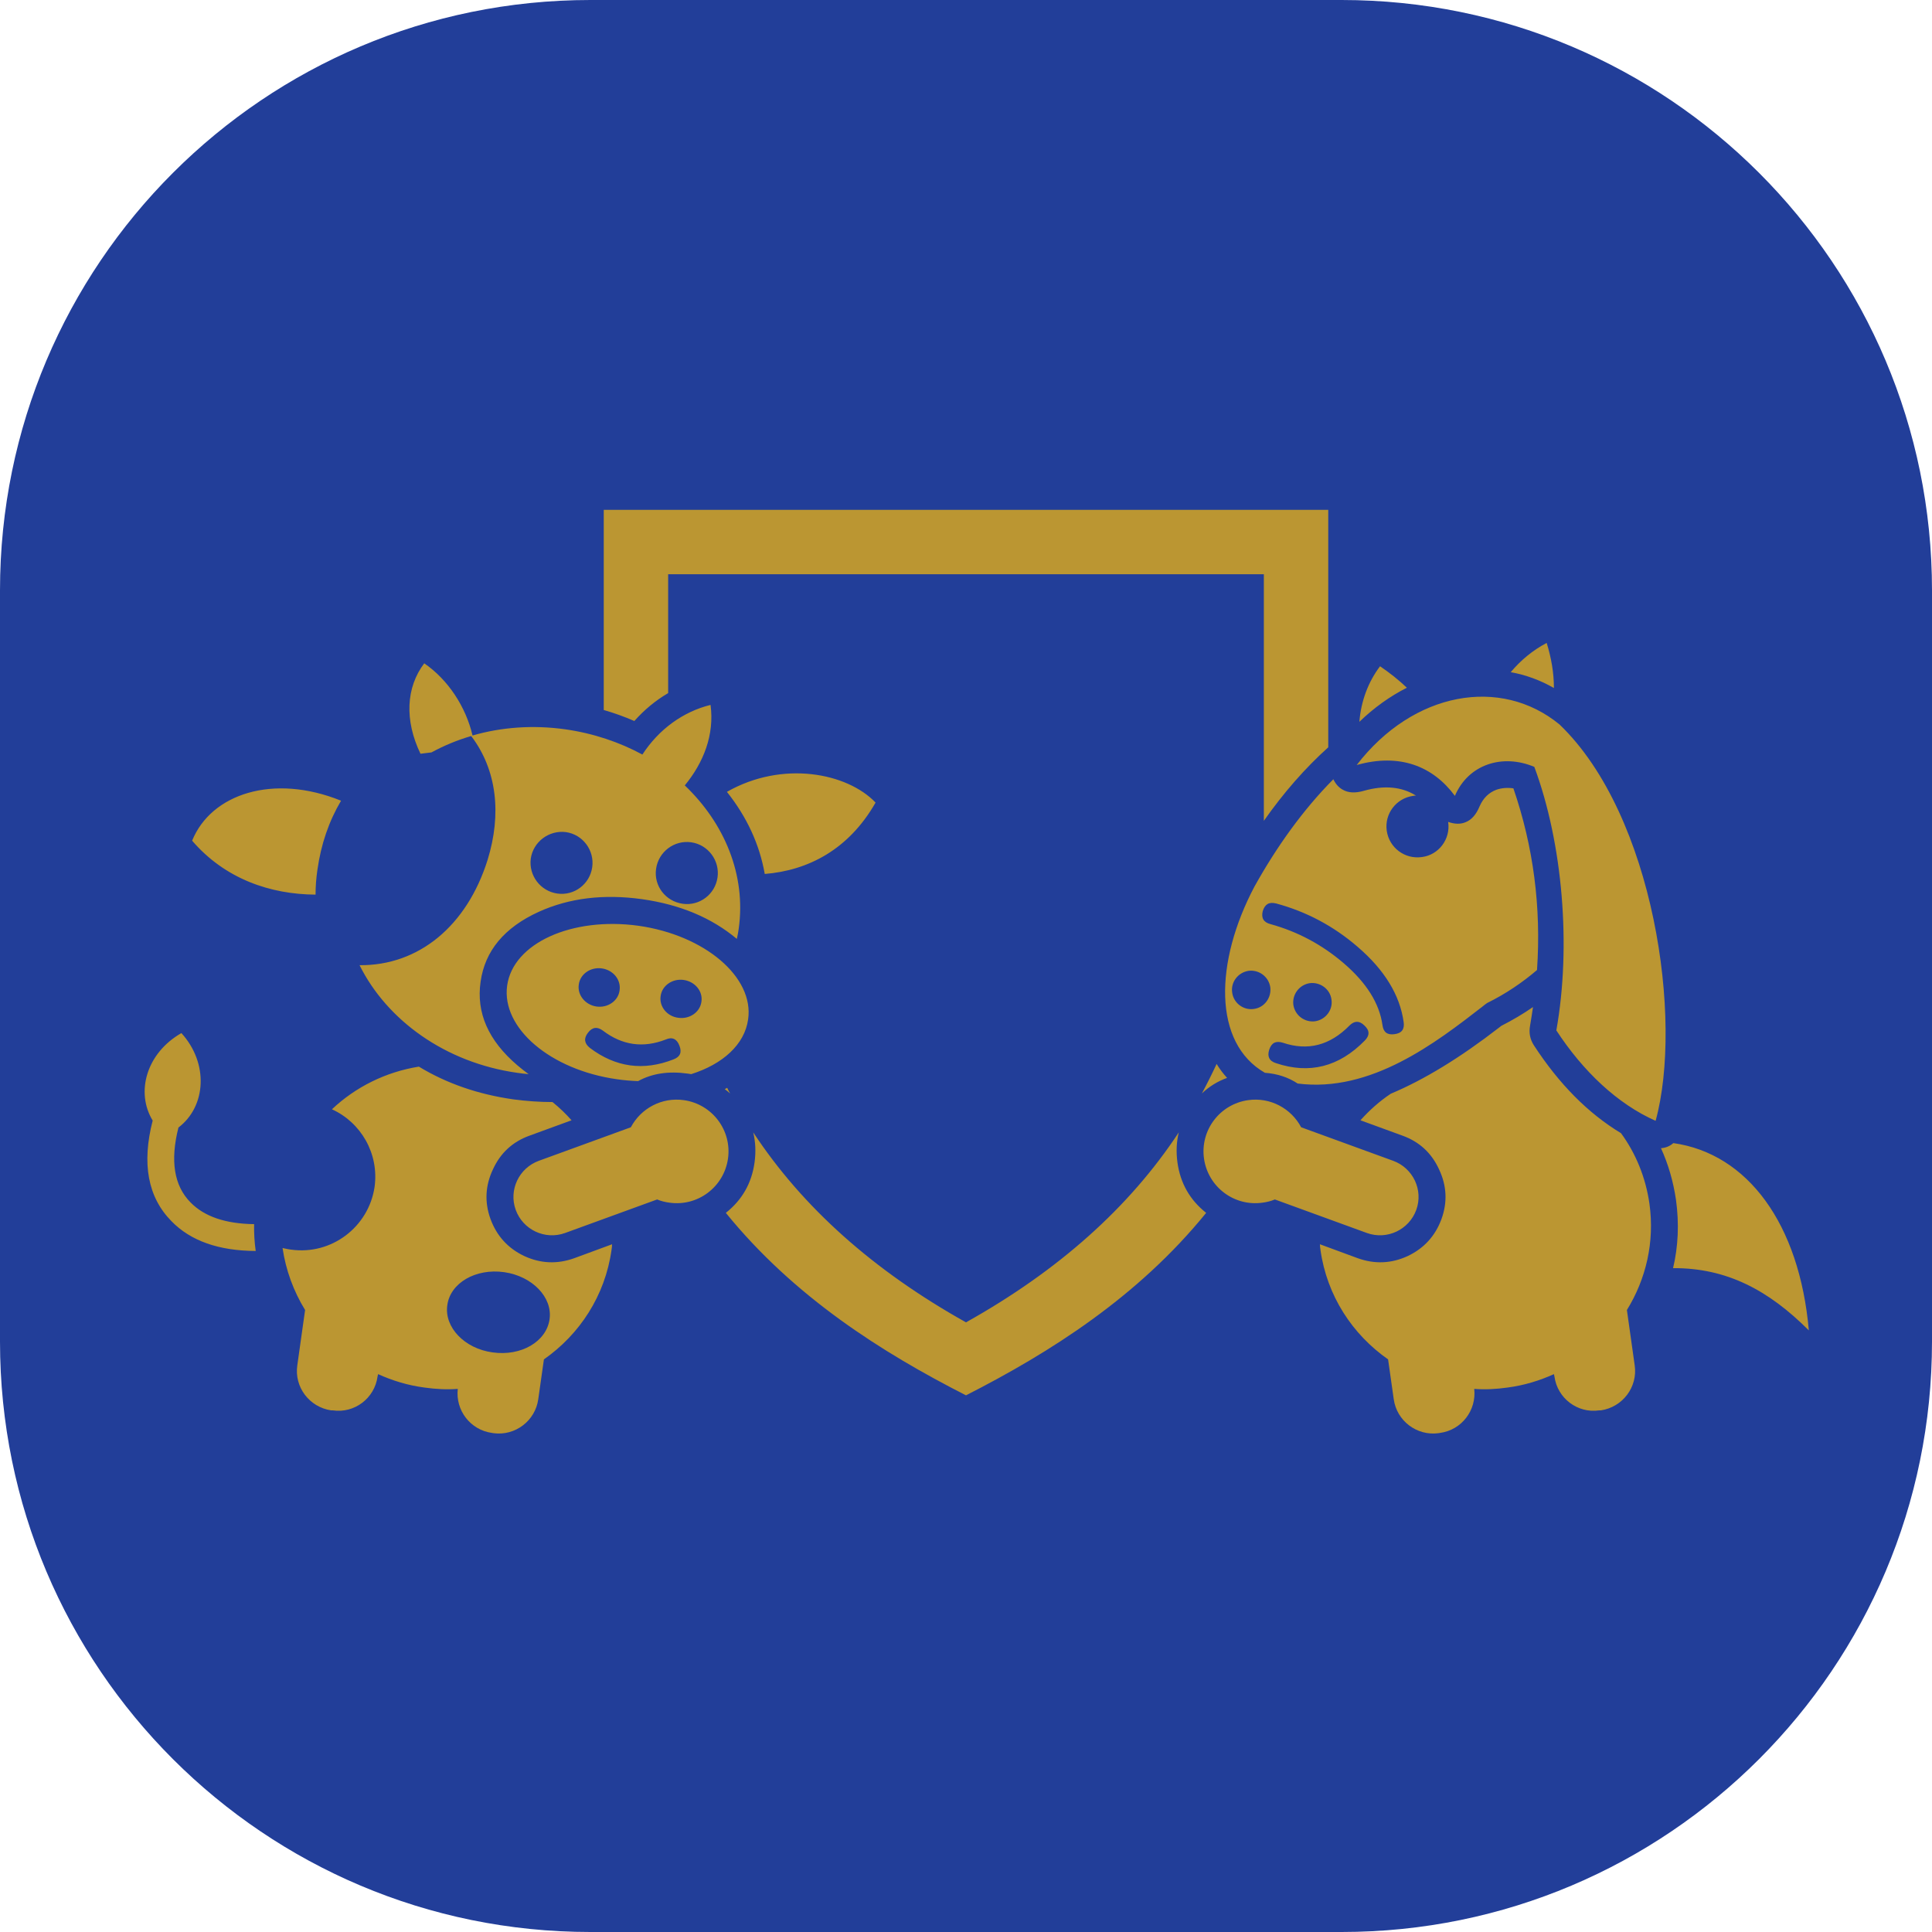
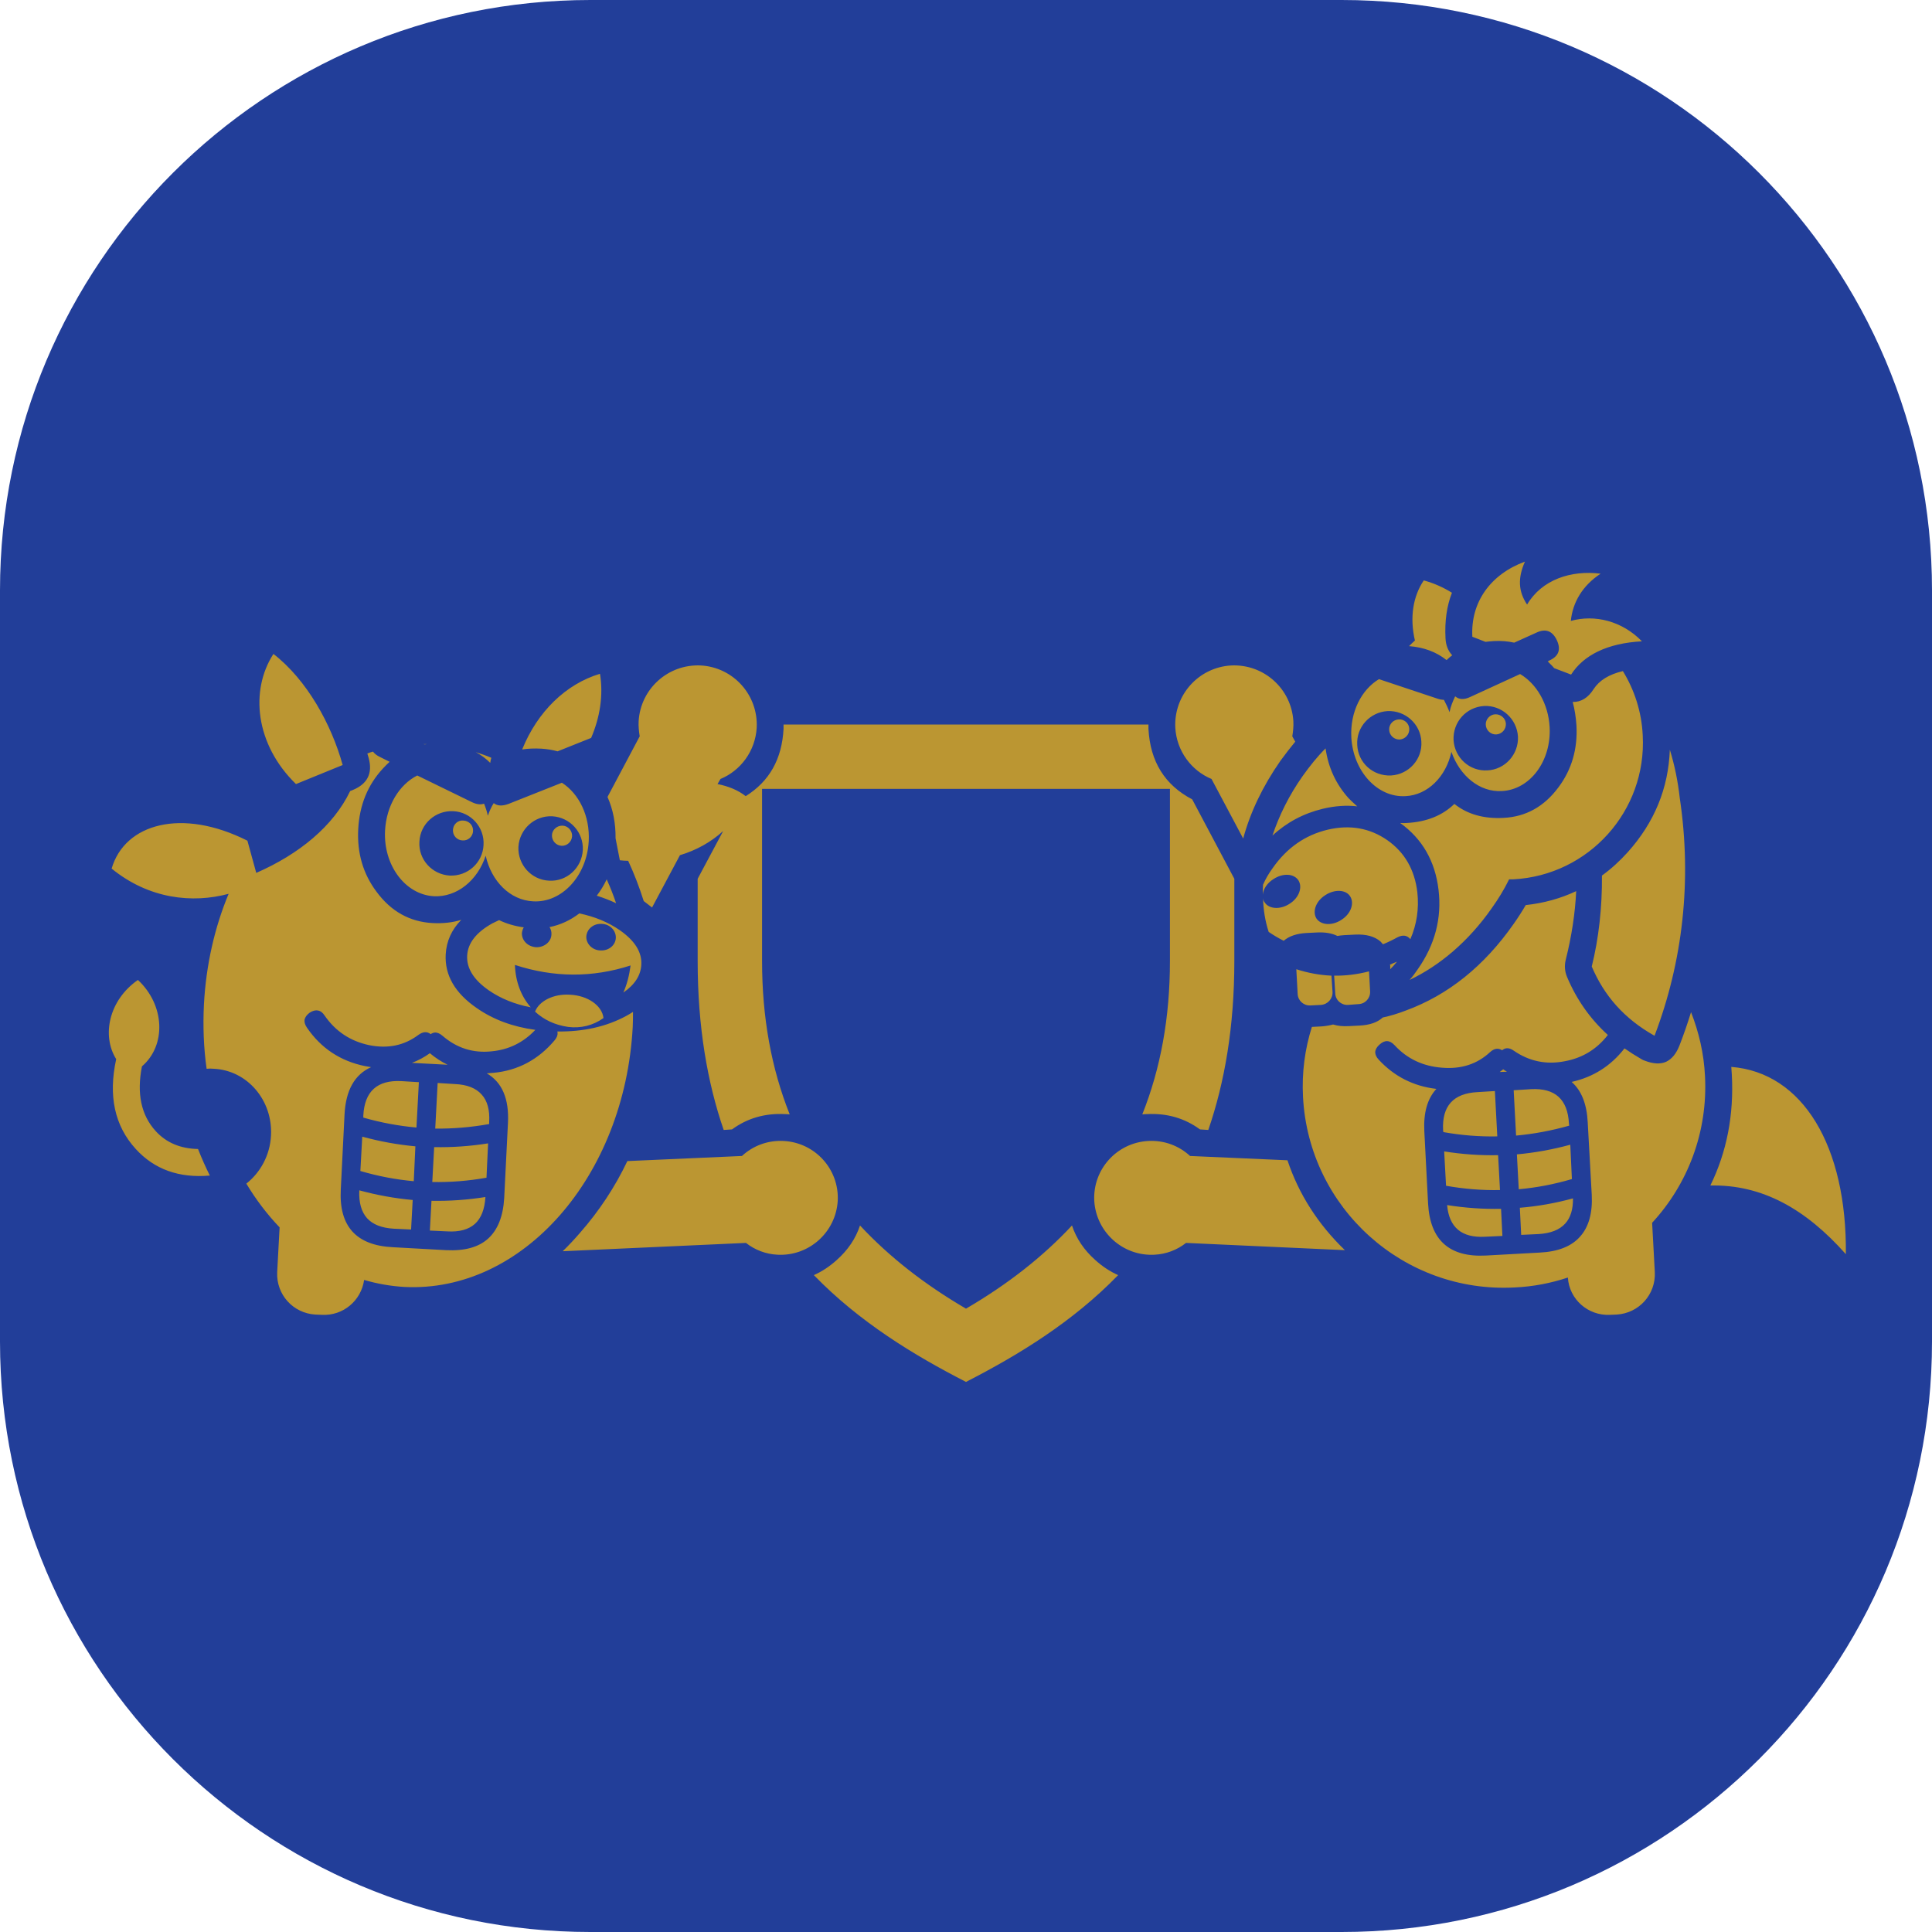
<svg xmlns="http://www.w3.org/2000/svg" viewBox="18 18 72 72">
  <defs>
    <clipPath id="m">
      <rect x="18" y="18" width="72" height="72" rx="22" />
    </clipPath>
  </defs>
  <g clip-path="url(#m)">
    <rect width="108" height="108" fill="#223E99" />
-     <path fill="#BB9632" d="M79.47 62.86C79.67 64.29 79.34 65.67 78.63 66.82L78.92 68.88C79.04 69.69 78.47 70.44 77.66 70.56L77.6 70.56C76.79 70.68 76.04 70.11 75.93 69.3L75.91 69.21C75.38 69.45 74.8 69.63 74.18 69.71C73.76 69.77 73.34 69.79 72.94 69.76C73.03 70.56 72.47 71.29 71.67 71.4L71.61 71.41C70.8 71.52 70.05 70.95 69.94 70.14L69.73 68.66C68.4 67.73 67.45 66.29 67.21 64.58C67.2 64.51 67.19 64.44 67.19 64.37L68.6 64.89Q69.55 65.23 70.46 64.81Q71.37 64.38 71.72 63.43Q72.06 62.49 71.63 61.58Q71.21 60.66 70.26 60.32L68.7 59.75C69.03 59.38 69.41 59.04 69.83 58.76Q71.69 57.98 73.86 56.3L73.95 56.23Q74.58 55.91 75.13 55.53Q75.08 55.88 75.02 56.23Q74.95 56.62 75.16 56.95Q76.57 59.12 78.41 60.23C78.96 60.98 79.33 61.88 79.47 62.86ZM40.5 37L67.5 37L67.5 45.85Q66.21 47.01 65.1 48.59L65.1 39.4L42.9 39.4L42.9 43.83Q42.2 44.24 41.64 44.87Q41.09 44.63 40.5 44.46ZM71.97 48.64C71.97 48.64 71.97 48.64 71.97 48.63Q72.34 48.76 72.62 48.64Q72.95 48.51 73.14 48.05Q73.34 47.59 73.77 47.43Q74.07 47.33 74.4 47.38Q75.52 50.64 75.28 54.15C74.73 54.62 74.11 55.04 73.42 55.38C73.36 55.42 73.31 55.46 73.25 55.51C71.51 56.86 69.09 58.73 66.36 58.38Q65.83 58.03 65.14 57.98C63.2 56.87 63.26 53.86 64.75 51.04C65.58 49.55 66.56 48.18 67.69 47.04Q67.82 47.31 68.04 47.43Q68.35 47.61 68.83 47.47Q69.97 47.15 70.77 47.65C70.74 47.65 70.7 47.65 70.66 47.66C70.03 47.75 69.59 48.33 69.68 48.96C69.77 49.59 70.35 50.03 70.99 49.94C71.62 49.86 72.06 49.27 71.97 48.64ZM40.79 64.58C40.55 66.29 39.6 67.73 38.27 68.66L38.06 70.14C37.95 70.95 37.2 71.52 36.39 71.41L36.33 71.4C35.53 71.29 34.97 70.56 35.06 69.76C34.66 69.79 34.24 69.77 33.82 69.71C33.2 69.63 32.62 69.45 32.09 69.21L32.07 69.3C31.96 70.11 31.21 70.68 30.4 70.56L30.34 70.56C29.53 70.44 28.96 69.69 29.08 68.88L29.37 66.82C28.94 66.12 28.65 65.33 28.53 64.51C28.64 64.53 28.74 64.56 28.85 64.57C30.35 64.78 31.74 63.73 31.96 62.23C32.13 60.99 31.45 59.83 30.37 59.34C31.25 58.51 32.37 57.95 33.61 57.75Q35.16 58.69 37.13 58.97Q37.88 59.07 38.59 59.07C38.85 59.28 39.09 59.51 39.3 59.75L37.74 60.32Q36.79 60.66 36.37 61.58Q35.94 62.49 36.28 63.43Q36.63 64.38 37.54 64.81Q38.45 65.23 39.4 64.89L40.81 64.37C40.81 64.44 40.8 64.51 40.79 64.58ZM33.67 46.09C33.07 44.84 33.13 43.62 33.81 42.72C34.7 43.33 35.36 44.34 35.61 45.41C36.68 45.1 37.86 45.01 39.07 45.18C40.12 45.33 41.09 45.66 41.94 46.12C42.55 45.18 43.46 44.52 44.48 44.27C44.63 45.38 44.22 46.42 43.52 47.27C45 48.68 45.81 50.61 45.53 52.61C45.51 52.74 45.49 52.87 45.46 52.99Q44.05 51.81 41.93 51.51Q39.78 51.21 38.08 51.98Q36.15 52.86 35.91 54.59Q35.66 56.32 37.28 57.7Q37.48 57.87 37.7 58.03C37.56 58.02 37.42 58 37.27 57.98C34.59 57.6 32.42 56.02 31.4 53.97C33.61 53.99 35.4 52.5 36.17 50.05C36.7 48.34 36.52 46.69 35.56 45.43C35.04 45.58 34.54 45.79 34.08 46.04ZM76.12 45C79.65 48.39 80.73 56.02 79.7 59.77C78.28 59.14 77 57.93 76 56.4C76.56 53.27 76.24 49.43 75.18 46.58C74 46.08 72.72 46.48 72.22 47.66C71.4 46.55 70.16 46.06 68.56 46.51C70.67 43.77 73.93 43.2 76.12 45ZM61.93 60.2Q61.8 60.73 61.88 61.32Q62.04 62.48 62.95 63.2C60.41 66.33 57.14 68.4 54 70C50.86 68.4 47.59 66.33 45.05 63.2Q45.96 62.48 46.12 61.32Q46.2 60.73 46.07 60.2Q48.83 64.39 54 67.28Q59.17 64.39 61.93 60.2ZM45.88 55.99C45.75 56.93 44.93 57.66 43.76 58.03Q43.7 58.02 43.63 58.01Q42.56 57.86 41.78 58.29C41.52 58.28 41.26 58.26 40.99 58.22C38.51 57.87 36.68 56.31 36.9 54.73C37.12 53.15 39.31 52.16 41.79 52.5C44.27 52.85 46.11 54.42 45.88 55.99ZM69.92 61.26C70.66 61.53 71.05 62.35 70.78 63.09C70.51 63.83 69.69 64.22 68.94 63.95L65.51 62.7C65.37 62.76 65.21 62.8 65.05 62.82C63.99 62.97 63.02 62.23 62.87 61.18C62.72 60.12 63.46 59.15 64.51 59C65.34 58.88 66.12 59.31 66.49 60.01ZM38.08 61.26L41.51 60.01C41.88 59.31 42.66 58.88 43.49 59C44.54 59.15 45.28 60.12 45.13 61.18C44.98 62.23 44.01 62.97 42.95 62.82C42.79 62.8 42.63 62.76 42.49 62.7L39.06 63.95C38.31 64.22 37.49 63.83 37.22 63.09C36.95 62.35 37.34 61.53 38.08 61.26ZM80.46 62.72Q80.31 61.69 79.9 60.79Q80.17 60.77 80.36 60.6C83.13 60.99 85.06 63.61 85.41 67.58C83.91 66.08 82.35 65.25 80.35 65.26Q80.64 64.04 80.46 62.72ZM30.71 47.84Q30.03 48.99 29.83 50.41Q29.76 50.88 29.76 51.34C28.08 51.33 26.39 50.76 25.16 49.33C25.87 47.58 28.19 46.82 30.71 47.84ZM46.5 50.57Q46.21 48.92 45.09 47.51C47.16 46.33 49.57 46.8 50.63 47.91C49.63 49.66 48.12 50.44 46.5 50.57ZM27.53 64.62Q25.46 64.61 24.39 63.51Q23.07 62.17 23.69 59.76C23.05 58.71 23.45 57.25 24.76 56.5C25.78 57.62 25.69 59.23 24.65 60.02Q24.18 61.88 25.1 62.81Q25.87 63.6 27.47 63.62Q27.46 64.13 27.53 64.62ZM38.48 67.17C38.6 66.35 37.84 65.56 36.79 65.41C35.73 65.26 34.78 65.81 34.67 66.64C34.55 67.46 35.31 68.26 36.36 68.4C37.42 68.55 38.36 68 38.48 67.17ZM65.56 51.67Q65.36 51.62 65.24 51.69Q65.12 51.76 65.06 51.95Q64.96 52.34 65.35 52.44Q66.87 52.86 68.08 53.9Q69.35 54.99 69.52 56.2Q69.57 56.6 69.97 56.54Q70.37 56.49 70.31 56.09Q70.1 54.58 68.6 53.29Q67.26 52.13 65.56 51.67ZM44.74 50.7C44.83 50.07 44.39 49.48 43.76 49.39C43.13 49.3 42.54 49.74 42.45 50.38C42.36 51.01 42.8 51.59 43.44 51.68C44.07 51.77 44.65 51.33 44.74 50.7ZM40.07 50.32C40.16 49.69 39.72 49.1 39.09 49.01C38.46 48.93 37.87 49.37 37.78 50C37.7 50.63 38.14 51.21 38.77 51.3C39.4 51.39 39.98 50.95 40.07 50.32ZM65.81 56.86Q65.62 56.8 65.49 56.86Q65.36 56.93 65.3 57.12Q65.24 57.31 65.3 57.43Q65.36 57.56 65.55 57.62Q67.42 58.25 68.86 56.78Q69 56.64 69 56.5Q69 56.36 68.85 56.22Q68.57 55.94 68.29 56.22Q67.2 57.33 65.81 56.86ZM40.47 56.41Q40.31 56.29 40.17 56.31Q40.03 56.33 39.91 56.49Q39.67 56.8 39.98 57.05Q41.42 58.14 43.1 57.48Q43.47 57.34 43.32 56.97Q43.25 56.78 43.12 56.72Q42.99 56.66 42.81 56.74Q41.55 57.23 40.47 56.41ZM44.14 55.33C44.2 54.94 43.9 54.58 43.48 54.52C43.06 54.46 42.67 54.73 42.62 55.12C42.56 55.51 42.86 55.88 43.28 55.93C43.7 55.99 44.09 55.72 44.14 55.33ZM41.09 54.91C41.15 54.51 40.85 54.15 40.43 54.09C40.01 54.03 39.62 54.3 39.57 54.69C39.51 55.08 39.81 55.45 40.23 55.51C40.65 55.57 41.04 55.3 41.09 54.91ZM67.62 55.25C67.57 54.86 67.2 54.59 66.81 54.64C66.42 54.7 66.15 55.06 66.2 55.45C66.26 55.84 66.62 56.11 67.01 56.06C67.4 56 67.68 55.64 67.62 55.25ZM65.34 54.79C65.28 54.4 64.92 54.13 64.53 54.18C64.14 54.24 63.86 54.6 63.92 54.99C63.97 55.38 64.34 55.66 64.73 55.6C65.12 55.55 65.39 55.18 65.34 54.79ZM68.66 44.9C68.72 44.13 68.99 43.41 69.43 42.83Q69.99 43.21 70.43 43.63Q69.48 44.11 68.66 44.9ZM74.3 43.05C74.67 42.61 75.11 42.24 75.64 41.96C75.81 42.51 75.91 43.07 75.91 43.64Q75.14 43.2 74.3 43.05ZM63.73 58.17Q63.2 58.36 62.79 58.75Q63.08 58.21 63.34 57.65Q63.51 57.93 63.73 58.17ZM45.21 58.75Q45.11 58.66 45.01 58.59Q45.06 58.56 45.1 58.54Q45.15 58.65 45.21 58.75Z" />
+     <path fill="#BB9632" d="M41.58 56.27C41.28 61.85 37.47 66.19 33.06 65.96C32.55 65.93 32.05 65.84 31.57 65.7C31.46 66.47 30.79 67.04 30 67L29.75 66.99C28.92 66.94 28.29 66.24 28.33 65.41L28.42 63.74C27.96 63.26 27.54 62.71 27.18 62.11C27.7 61.7 28.06 61.06 28.1 60.32C28.17 59.01 27.22 57.89 25.97 57.83C25.88 57.82 25.79 57.82 25.7 57.83C25.59 57.06 25.56 56.25 25.6 55.43C25.68 53.95 26 52.56 26.52 51.31C25.18 51.67 23.56 51.51 22.16 50.37C22.65 48.69 24.78 48.1 27.22 49.33L27.55 50.53C29.15 49.83 30.42 48.79 31.05 47.48L31.15 47.44Q31.97 47.1 31.74 46.25Q31.71 46.16 31.69 46.08C31.76 46.05 31.83 46.03 31.9 46.01Q31.99 46.13 32.16 46.21L32.52 46.39Q32.39 46.51 32.27 46.64Q31.42 47.56 31.35 48.9Q31.28 50.23 32.03 51.23Q32.84 52.33 34.12 52.4Q34.71 52.43 35.19 52.28Q34.65 52.83 34.61 53.57Q34.55 54.73 35.77 55.57Q36.69 56.21 37.95 56.38Q37.28 57.09 36.32 57.18Q35.29 57.29 34.49 56.6Q34.34 56.47 34.2 56.48Q34.12 56.49 34.05 56.54Q33.85 56.38 33.59 56.57Q32.8 57.16 31.76 56.95Q30.71 56.73 30.1 55.85Q29.99 55.68 29.85 55.66Q29.71 55.63 29.54 55.74Q29.38 55.86 29.35 56Q29.33 56.14 29.44 56.3Q30.23 57.45 31.6 57.73Q31.72 57.75 31.83 57.77Q30.91 58.18 30.84 59.53L30.7 62.33Q30.59 64.38 32.64 64.48L34.63 64.59Q35.66 64.64 36.19 64.16Q36.73 63.67 36.79 62.65L36.93 59.85Q37 58.5 36.14 58Q36.27 57.99 36.4 57.98Q37.75 57.85 38.66 56.78Q38.79 56.63 38.78 56.49Q38.78 56.47 38.77 56.44Q40.23 56.46 41.34 55.86Q41.47 55.79 41.59 55.71C41.59 55.89 41.59 56.08 41.58 56.27ZM44 50.75L44.95 48.97C44.49 49.39 43.94 49.69 43.34 49.87L42.3 51.82Q42.15 51.7 41.99 51.58Q41.74 50.79 41.41 50.08C41.3 50.08 41.2 50.07 41.1 50.06L40.94 49.24Q40.95 48.4 40.64 47.7L41.84 45.44C41.81 45.26 41.79 45.07 41.8 44.88C41.87 43.67 42.9 42.74 44.12 42.8C45.33 42.87 46.26 43.9 46.2 45.12C46.15 45.99 45.6 46.72 44.85 47.03L44.74 47.22C45.15 47.3 45.51 47.45 45.79 47.67Q47.11 46.85 47.2 45.17Q47.2 45.08 47.2 45L60.8 45Q60.8 45.08 60.8 45.17Q60.9 46.99 62.43 47.79L64 50.75L64 53.82C64 56.26 63.64 58.34 63.03 60.11L62.72 60.09Q61.86 59.46 60.74 59.52Q60.66 59.52 60.57 59.53Q61.6 56.95 61.6 53.82L61.6 47.4L46.4 47.4L46.4 53.82Q46.4 56.95 47.43 59.53Q47.34 59.52 47.26 59.52Q46.14 59.46 45.28 60.09L44.97 60.11C44.36 58.34 44 56.26 44 53.82ZM81.54 58.1C81.65 60.2 80.89 62.14 79.57 63.57L79.67 65.41C79.71 66.24 79.08 66.94 78.25 66.99L78 67C77.18 67.04 76.48 66.42 76.43 65.61C75.8 65.82 75.13 65.95 74.44 65.98C70.31 66.2 66.78 63.02 66.56 58.89C66.51 57.97 66.63 57.09 66.89 56.27L67.27 56.25Q67.5 56.23 67.68 56.18Q67.94 56.26 68.27 56.24L68.67 56.22Q69.24 56.19 69.53 55.92Q69.95 55.83 70.39 55.66Q72.76 54.79 74.41 52.43Q74.65 52.09 74.86 51.73Q75.87 51.62 76.74 51.21Q76.68 52.46 76.35 53.77Q76.27 54.1 76.4 54.41Q76.93 55.67 77.92 56.57Q77.3 57.37 76.31 57.55Q75.28 57.75 74.42 57.16Q74.17 56.98 73.98 57.14Q73.76 57 73.53 57.21Q72.81 57.88 71.74 57.79Q70.67 57.71 69.97 56.95Q69.7 56.66 69.41 56.93Q69.26 57.06 69.25 57.21Q69.25 57.35 69.38 57.49Q70.25 58.43 71.53 58.58Q71.03 59.12 71.08 60.15L71.22 62.85Q71.33 64.9 73.38 64.79L75.38 64.68Q76.4 64.63 76.88 64.09Q77.37 63.55 77.32 62.53L77.17 59.83Q77.12 58.8 76.57 58.32Q77.78 58.05 78.54 57.07Q78.84 57.28 79.17 57.47Q79.23 57.51 79.3 57.53Q79.77 57.71 80.09 57.57Q80.41 57.42 80.59 56.96Q80.83 56.34 81.02 55.72C81.31 56.46 81.5 57.26 81.54 58.1ZM79.22 45.41C79.37 48.22 77.21 50.62 74.4 50.77C74.34 50.77 74.29 50.77 74.24 50.77C74.06 51.14 73.84 51.5 73.59 51.85C72.73 53.08 71.65 53.99 70.53 54.52Q70.69 54.34 70.83 54.13Q71.8 52.75 71.61 51.16Q71.42 49.56 70.18 48.67Q70.3 48.68 70.43 48.67Q71.53 48.61 72.2 47.96Q72.93 48.54 74.03 48.48Q75.28 48.42 76.08 47.34Q76.82 46.35 76.75 45.04Q76.72 44.57 76.61 44.16Q77.08 44.17 77.39 43.68Q77.71 43.19 78.48 43.01C78.91 43.71 79.18 44.53 79.22 45.41ZM38.97 64.63Q39.3 64.31 39.61 63.95Q40.69 62.72 41.38 61.27L45.65 61.08C46.06 60.7 46.61 60.49 47.2 60.52C48.38 60.58 49.28 61.58 49.22 62.75C49.15 63.92 48.15 64.82 46.98 64.76C46.54 64.74 46.13 64.58 45.8 64.32ZM59.67 65.52C57.97 67.27 55.95 68.5 54 69.5C52.05 68.5 50.03 67.27 48.33 65.52Q48.78 65.32 49.18 64.96Q49.81 64.4 50.05 63.67Q51.67 65.41 54 66.77Q56.33 65.41 57.95 63.67Q58.19 64.4 58.82 64.96Q59.22 65.32 59.67 65.52ZM65.98 61.24Q66.61 63.13 68.12 64.59L62.2 64.32C61.87 64.58 61.46 64.74 61.02 64.76C59.85 64.82 58.85 63.92 58.78 62.75C58.72 61.58 59.62 60.58 60.8 60.52C61.39 60.49 61.94 60.7 62.35 61.08ZM39.94 49.35C39.87 50.64 38.94 51.65 37.87 51.59C37.01 51.55 36.31 50.84 36.1 49.89C35.8 50.81 35.03 51.44 34.17 51.4C33.1 51.34 32.28 50.24 32.35 48.95C32.4 48.02 32.88 47.24 33.55 46.9L35.58 47.89Q35.84 48.02 36.04 47.95C36.1 48.1 36.15 48.25 36.18 48.4C36.24 48.23 36.31 48.07 36.4 47.93Q36.6 48.09 36.95 47.96L38.94 47.17C39.58 47.58 39.99 48.41 39.94 49.35ZM75.75 45.09C75.82 46.36 75.02 47.43 73.97 47.48C73.14 47.53 72.4 46.91 72.09 46.02C71.89 46.94 71.21 47.63 70.38 47.67C69.33 47.73 68.43 46.74 68.36 45.48C68.31 44.53 68.74 43.7 69.39 43.31L71.58 44.04Q71.7 44.08 71.81 44.08C71.89 44.23 71.96 44.38 72.02 44.54C72.06 44.33 72.14 44.14 72.23 43.95Q72.45 44.14 72.8 43.97L74.65 43.12C75.26 43.48 75.7 44.22 75.75 45.09ZM80.23 45.94C80.41 46.52 80.53 47.12 80.6 47.74C81.06 50.82 80.71 53.84 79.66 56.6C78.52 55.96 77.78 55.1 77.32 54.02C77.58 52.98 77.71 51.81 77.7 50.63Q78.21 50.26 78.66 49.76Q80.15 48.1 80.23 45.94ZM66.69 52.77Q66.14 52.8 65.84 53.06Q65.56 52.92 65.28 52.73C65.15 52.33 65.08 51.91 65.07 51.46C65.07 51.52 65.09 51.58 65.13 51.63C65.29 51.88 65.71 51.91 66.06 51.68C66.41 51.46 66.55 51.07 66.39 50.81C66.22 50.55 65.81 50.53 65.46 50.76C65.22 50.91 65.08 51.13 65.06 51.34C65.06 51.22 65.06 51.09 65.07 50.97Q65.21 50.65 65.43 50.35Q66.22 49.22 67.48 48.92Q68.72 48.63 69.7 49.31L69.7 49.31Q70.67 49.99 70.82 51.25Q70.92 52.17 70.56 53Q70.38 52.78 70.08 52.93Q69.81 53.08 69.54 53.19Q69.5 53.14 69.45 53.09Q69.12 52.8 68.5 52.83L68.1 52.85Q67.96 52.86 67.84 52.88Q67.54 52.73 67.09 52.75ZM82.54 58.05Q82.53 57.91 82.52 57.76C85.19 57.97 86.83 60.72 86.79 64.74C85.29 63.05 83.67 62.14 81.74 62.18Q82.66 60.3 82.54 58.05ZM64.33 49.25L63.15 47.03C62.4 46.72 61.85 45.99 61.8 45.12C61.74 43.9 62.67 42.87 63.88 42.8C65.1 42.74 66.13 43.67 66.2 44.88C66.21 45.07 66.19 45.26 66.16 45.44L66.27 45.64Q65.99 45.98 65.72 46.35Q64.73 47.77 64.33 49.25ZM41.9 53.95Q41.87 54.55 41.23 54.99C41.36 54.7 41.45 54.36 41.5 53.98Q39.36 54.67 37.19 53.96C37.21 54.58 37.42 55.13 37.78 55.54Q36.89 55.37 36.22 54.91Q35.37 54.32 35.41 53.61Q35.45 52.91 36.35 52.41Q36.47 52.35 36.6 52.29Q37.01 52.49 37.52 52.56C37.48 52.62 37.46 52.7 37.45 52.77C37.44 53.05 37.67 53.28 37.98 53.3C38.28 53.31 38.54 53.1 38.55 52.83C38.56 52.73 38.53 52.63 38.48 52.55Q39.08 52.43 39.59 52.04Q40.45 52.22 41.09 52.66Q41.94 53.25 41.9 53.95ZM72.87 41.73C72.8 40.44 73.55 39.4 74.83 38.93C74.56 39.54 74.58 40.04 74.91 40.53C75.46 39.6 76.55 39.24 77.65 39.38C76.98 39.82 76.61 40.44 76.54 41.14C77.43 40.89 78.45 41.14 79.19 41.9C77.89 41.97 77.01 42.42 76.55 43.14L75.92 42.9Q75.89 42.86 75.85 42.82Q75.76 42.73 75.68 42.65L75.73 42.62Q76 42.5 76.07 42.31Q76.14 42.12 76.02 41.86Q75.77 41.33 75.25 41.58L74.43 41.95Q74.07 41.87 73.68 41.89Q73.52 41.9 73.36 41.92ZM25.38 60.82Q25.58 61.33 25.82 61.81Q24.1 61.96 23.06 60.82Q21.88 59.53 22.33 57.47C21.78 56.59 22.06 55.27 23.14 54.52C24.15 55.46 24.2 56.96 23.29 57.74Q22.99 59.26 23.8 60.15Q24.39 60.8 25.38 60.82ZM29.03 47.22C27.51 45.74 27.31 43.73 28.19 42.37C29.44 43.34 30.35 44.99 30.77 46.51ZM40.03 45.5L38.78 46Q38.49 45.92 38.17 45.9Q37.79 45.88 37.46 45.93C38.03 44.52 39.09 43.49 40.36 43.11C40.49 43.91 40.36 44.73 40.03 45.5ZM70.97 45.64C70.94 44.98 70.37 44.47 69.71 44.5C69.05 44.54 68.54 45.1 68.58 45.76C68.61 46.43 69.17 46.93 69.84 46.9C70.5 46.86 71.01 46.3 70.97 45.64ZM74.57 45.45C74.53 44.79 73.97 44.28 73.31 44.31C72.64 44.35 72.14 44.91 72.17 45.58C72.21 46.24 72.77 46.75 73.43 46.71C74.09 46.68 74.6 46.11 74.57 45.45ZM36.02 49.49C36.06 48.83 35.55 48.26 34.89 48.23C34.23 48.2 33.66 48.7 33.63 49.37C33.59 50.03 34.1 50.59 34.76 50.63C35.43 50.66 35.99 50.15 36.02 49.49ZM39.72 49.68C39.75 49.02 39.25 48.46 38.58 48.42C37.92 48.39 37.36 48.9 37.32 49.56C37.29 50.22 37.8 50.79 38.46 50.82C39.12 50.86 39.68 50.35 39.72 49.68ZM67.4 45.89Q67.55 46.96 68.26 47.75Q68.42 47.91 68.58 48.05Q67.97 47.98 67.3 48.14Q66.22 48.4 65.42 49.14C65.67 48.39 66.04 47.64 66.54 46.93C66.81 46.55 67.09 46.2 67.4 45.89ZM72.12 42.42Q72.01 42.5 71.91 42.6Q71.33 42.14 70.51 42.08C70.58 42.01 70.65 41.94 70.73 41.87C70.53 41.01 70.66 40.22 71.06 39.63C71.43 39.73 71.79 39.89 72.11 40.09Q71.82 40.83 71.87 41.79Q71.89 42.18 72.12 42.42ZM76.48 59.95Q75.49 60.23 74.5 60.32L74.41 58.63L75.06 58.59Q76.4 58.52 76.47 59.87ZM73.06 58.7L73.71 58.66L73.8 60.35Q72.8 60.37 71.79 60.19L71.78 60.12Q71.71 58.77 73.06 58.7ZM32.96 58.29L33.61 58.33L33.52 60.02Q32.52 59.93 31.54 59.65L31.54 59.57Q31.61 58.22 32.96 58.29ZM34.31 58.36L34.96 58.4Q35.63 58.43 35.95 58.79Q36.27 59.14 36.23 59.82L36.23 59.89Q35.22 60.07 34.22 60.06ZM71.82 60.91Q72.83 61.07 73.83 61.05L73.9 62.35Q72.9 62.37 71.89 62.19ZM36.19 60.61L36.13 61.89Q35.12 62.07 34.11 62.05L34.18 60.75Q35.18 60.77 36.19 60.61ZM76.58 61.94Q75.6 62.23 74.6 62.32L74.53 61.02Q75.53 60.93 76.52 60.66ZM31.43 61.64L31.5 60.36Q32.49 60.63 33.48 60.72L33.42 62.02Q32.42 61.93 31.43 61.64ZM40.49 55.94C40.1 56.22 39.64 56.33 39.17 56.27C38.68 56.2 38.26 56 37.94 55.7C38.09 55.31 38.62 55.03 39.24 55.07C39.91 55.1 40.44 55.48 40.49 55.94ZM33.32 63.82L32.67 63.79Q32 63.75 31.68 63.4Q31.36 63.04 31.39 62.37L31.39 62.36Q32.38 62.63 33.38 62.72ZM36.09 62.61L36.09 62.61Q36.05 63.29 35.7 63.61Q35.34 63.93 34.67 63.89L34.02 63.86L34.08 62.75Q35.08 62.77 36.09 62.61ZM74.69 64.02L74.64 63.01Q75.63 62.93 76.62 62.66Q76.63 63.27 76.33 63.6Q76.01 63.95 75.34 63.99ZM71.93 62.91Q72.94 63.07 73.94 63.05L73.99 64.06L73.34 64.09Q72.04 64.16 71.93 62.91ZM66.31 54.12Q66.96 54.33 67.62 54.36L67.66 54.97C67.67 55.22 67.48 55.43 67.23 55.45L66.83 55.47C66.58 55.48 66.37 55.29 66.36 55.04L66.31 54.12ZM67.72 54.36Q68.36 54.37 69.02 54.2L69.06 54.95C69.07 55.2 68.88 55.41 68.63 55.42L68.23 55.45C67.98 55.46 67.77 55.27 67.76 55.02L67.72 54.36ZM68.32 51.41C68.16 51.15 67.74 51.13 67.39 51.36C67.04 51.58 66.9 51.97 67.06 52.23C67.23 52.48 67.64 52.51 67.99 52.28C68.34 52.06 68.48 51.67 68.32 51.41ZM40.95 52.95C40.96 52.68 40.73 52.44 40.43 52.43C40.12 52.41 39.87 52.62 39.85 52.9C39.84 53.17 40.07 53.41 40.37 53.42C40.68 53.44 40.94 53.23 40.95 52.95ZM39.32 49.16C39.31 49.37 39.13 49.53 38.93 49.52C38.72 49.51 38.56 49.33 38.57 49.12C38.58 48.92 38.76 48.76 38.97 48.77C39.17 48.78 39.33 48.96 39.32 49.16ZM35.63 48.97C35.62 49.18 35.44 49.34 35.23 49.32C35.03 49.31 34.87 49.14 34.88 48.93C34.89 48.72 35.06 48.56 35.27 48.58C35.48 48.59 35.64 48.76 35.63 48.97ZM70.52 45.16C70.53 45.37 70.37 45.54 70.17 45.56C69.96 45.57 69.78 45.41 69.77 45.2C69.76 44.99 69.92 44.82 70.13 44.81C70.33 44.8 70.51 44.95 70.52 45.16ZM74.12 44.97C74.13 45.18 73.97 45.36 73.76 45.37C73.56 45.38 73.38 45.22 73.37 45.01C73.36 44.81 73.52 44.63 73.72 44.62C73.93 44.61 74.11 44.77 74.12 44.97ZM40.24 51.38Q40.46 51.09 40.61 50.77C40.74 51.06 40.86 51.36 40.96 51.66Q40.62 51.5 40.24 51.38ZM34.68 57.68L33.35 57.61Q33.7 57.48 34.02 57.25Q34.33 57.51 34.68 57.68ZM36.27 46.43Q36.03 46.19 35.73 46.03C35.92 46.09 36.12 46.16 36.31 46.24Q36.28 46.34 36.27 46.43ZM69.8 53.95Q69.93 53.89 70.06 53.84Q69.94 53.99 69.81 54.12L69.81 54.01Q69.81 53.98 69.8 53.95ZM73.89 57.95Q73.96 57.9 74.02 57.85Q74.09 57.9 74.16 57.94ZM33.82 45.74L33.78 45.73C33.83 45.73 33.87 45.73 33.91 45.73Q33.87 45.74 33.82 45.74Z" />
  </g>
</svg>
